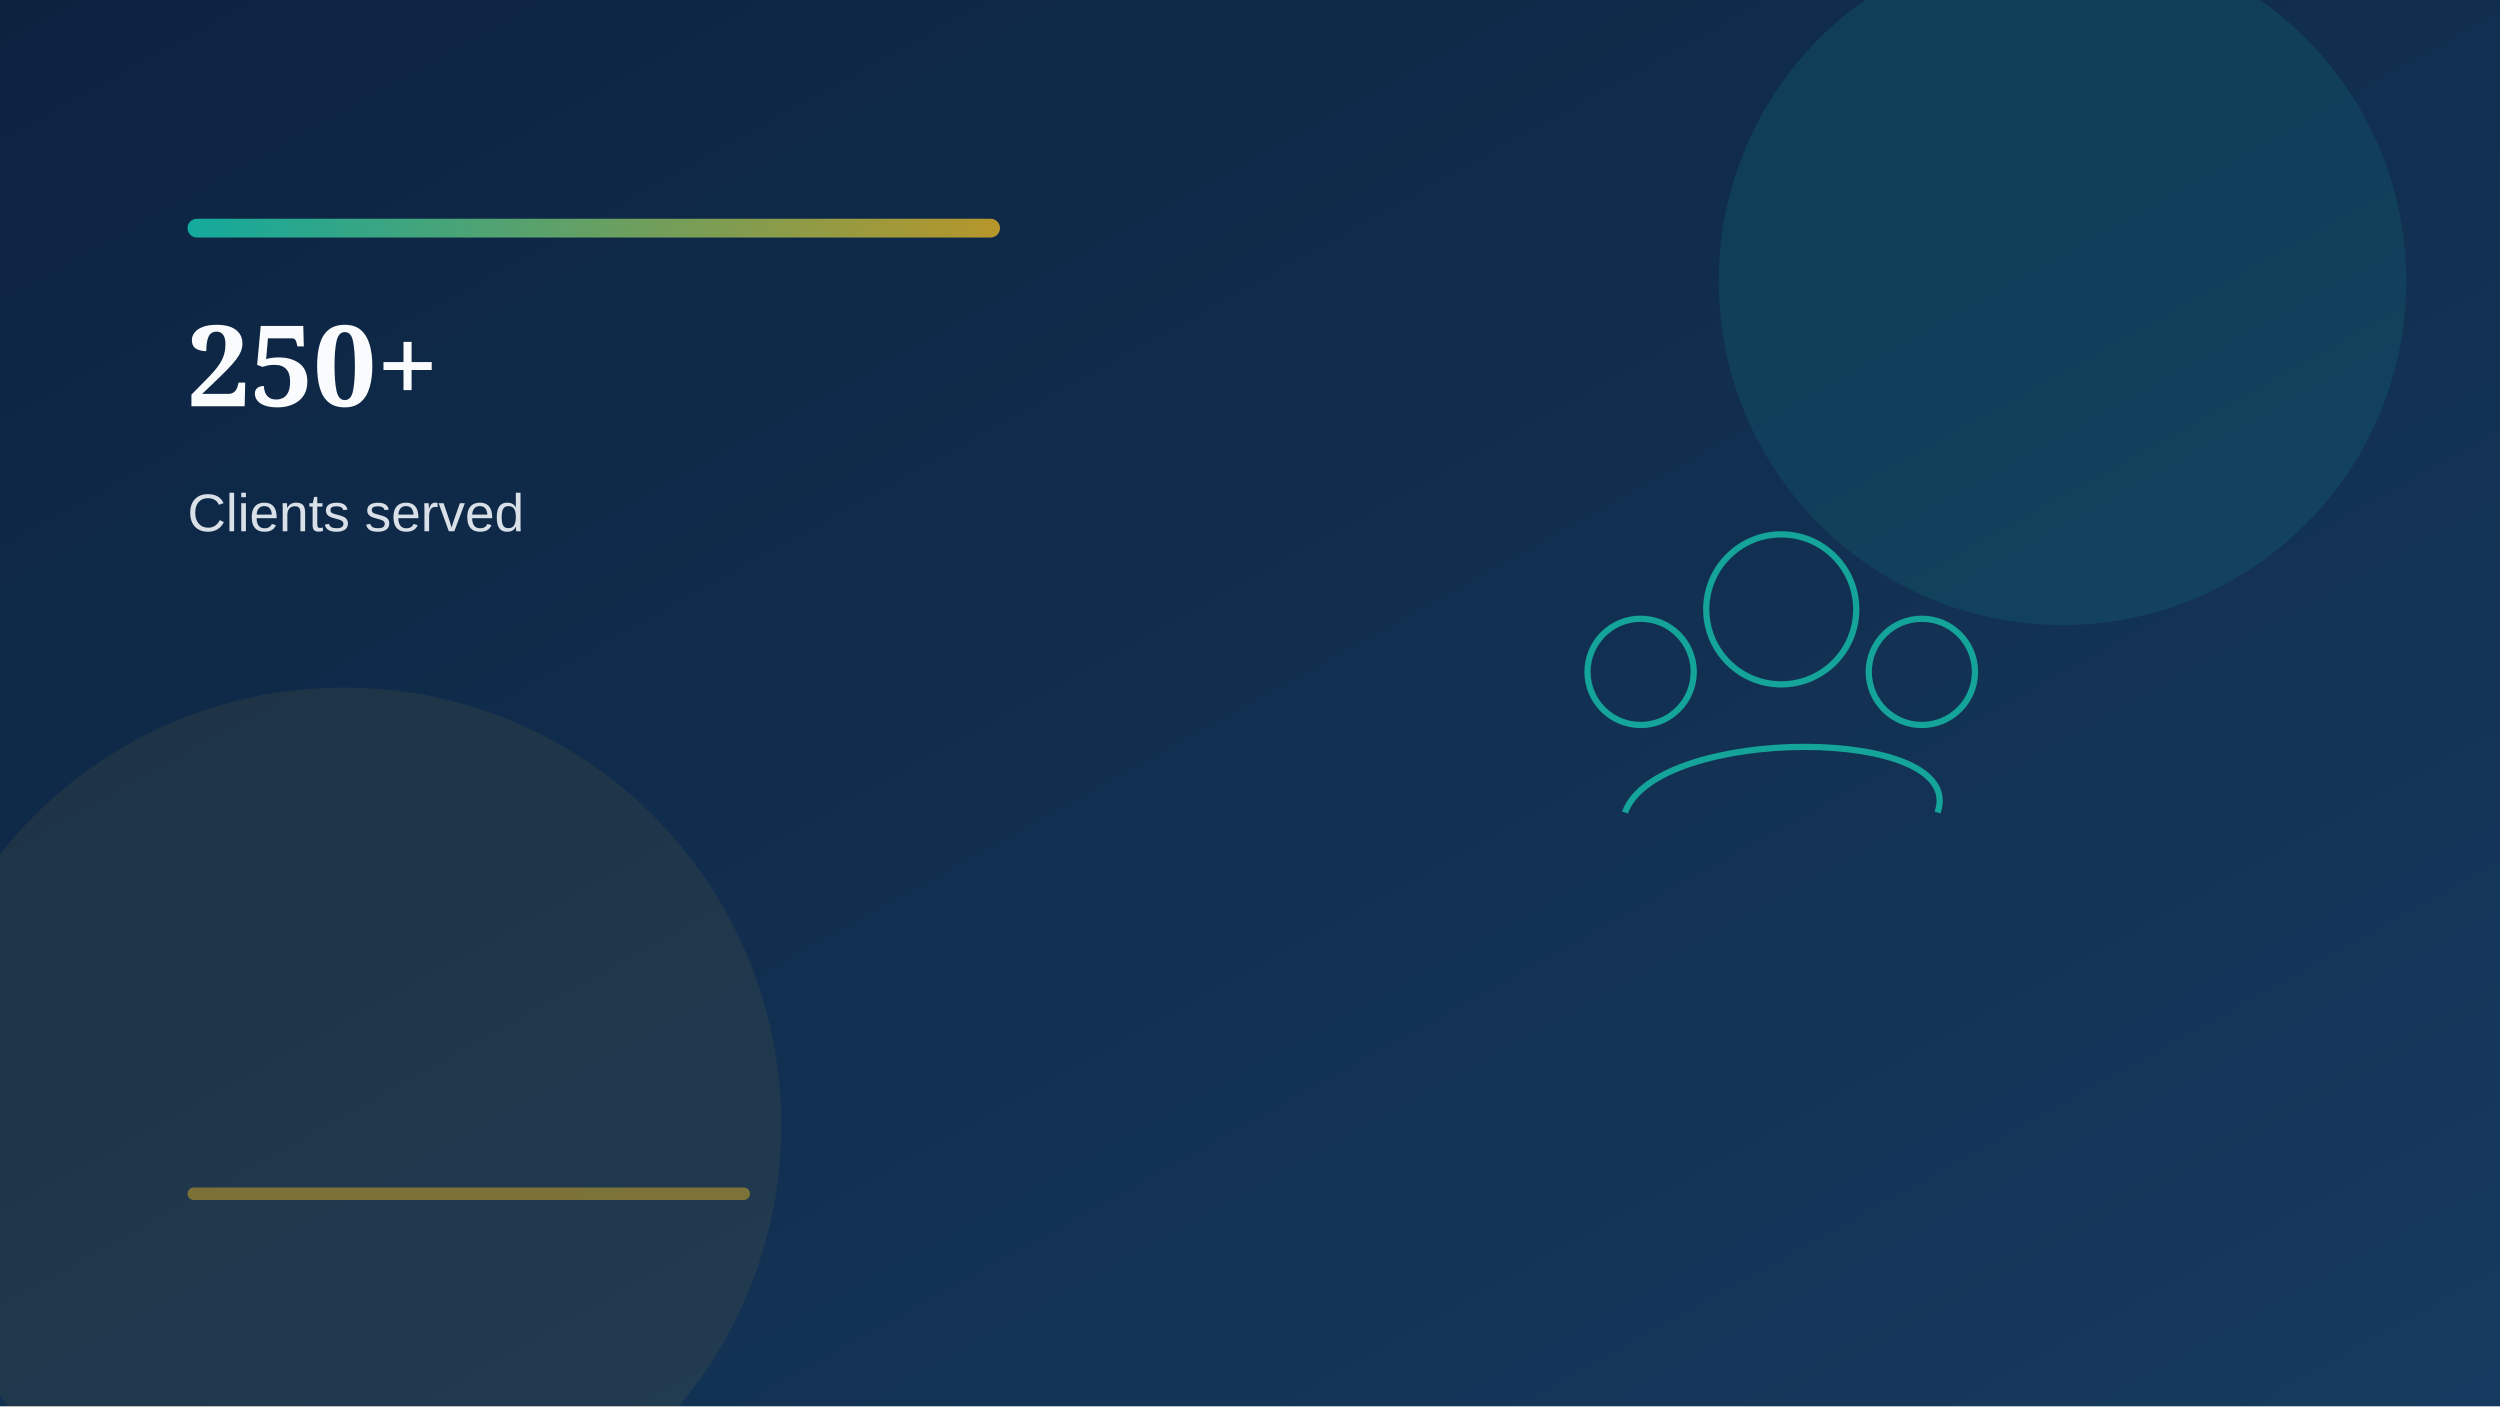
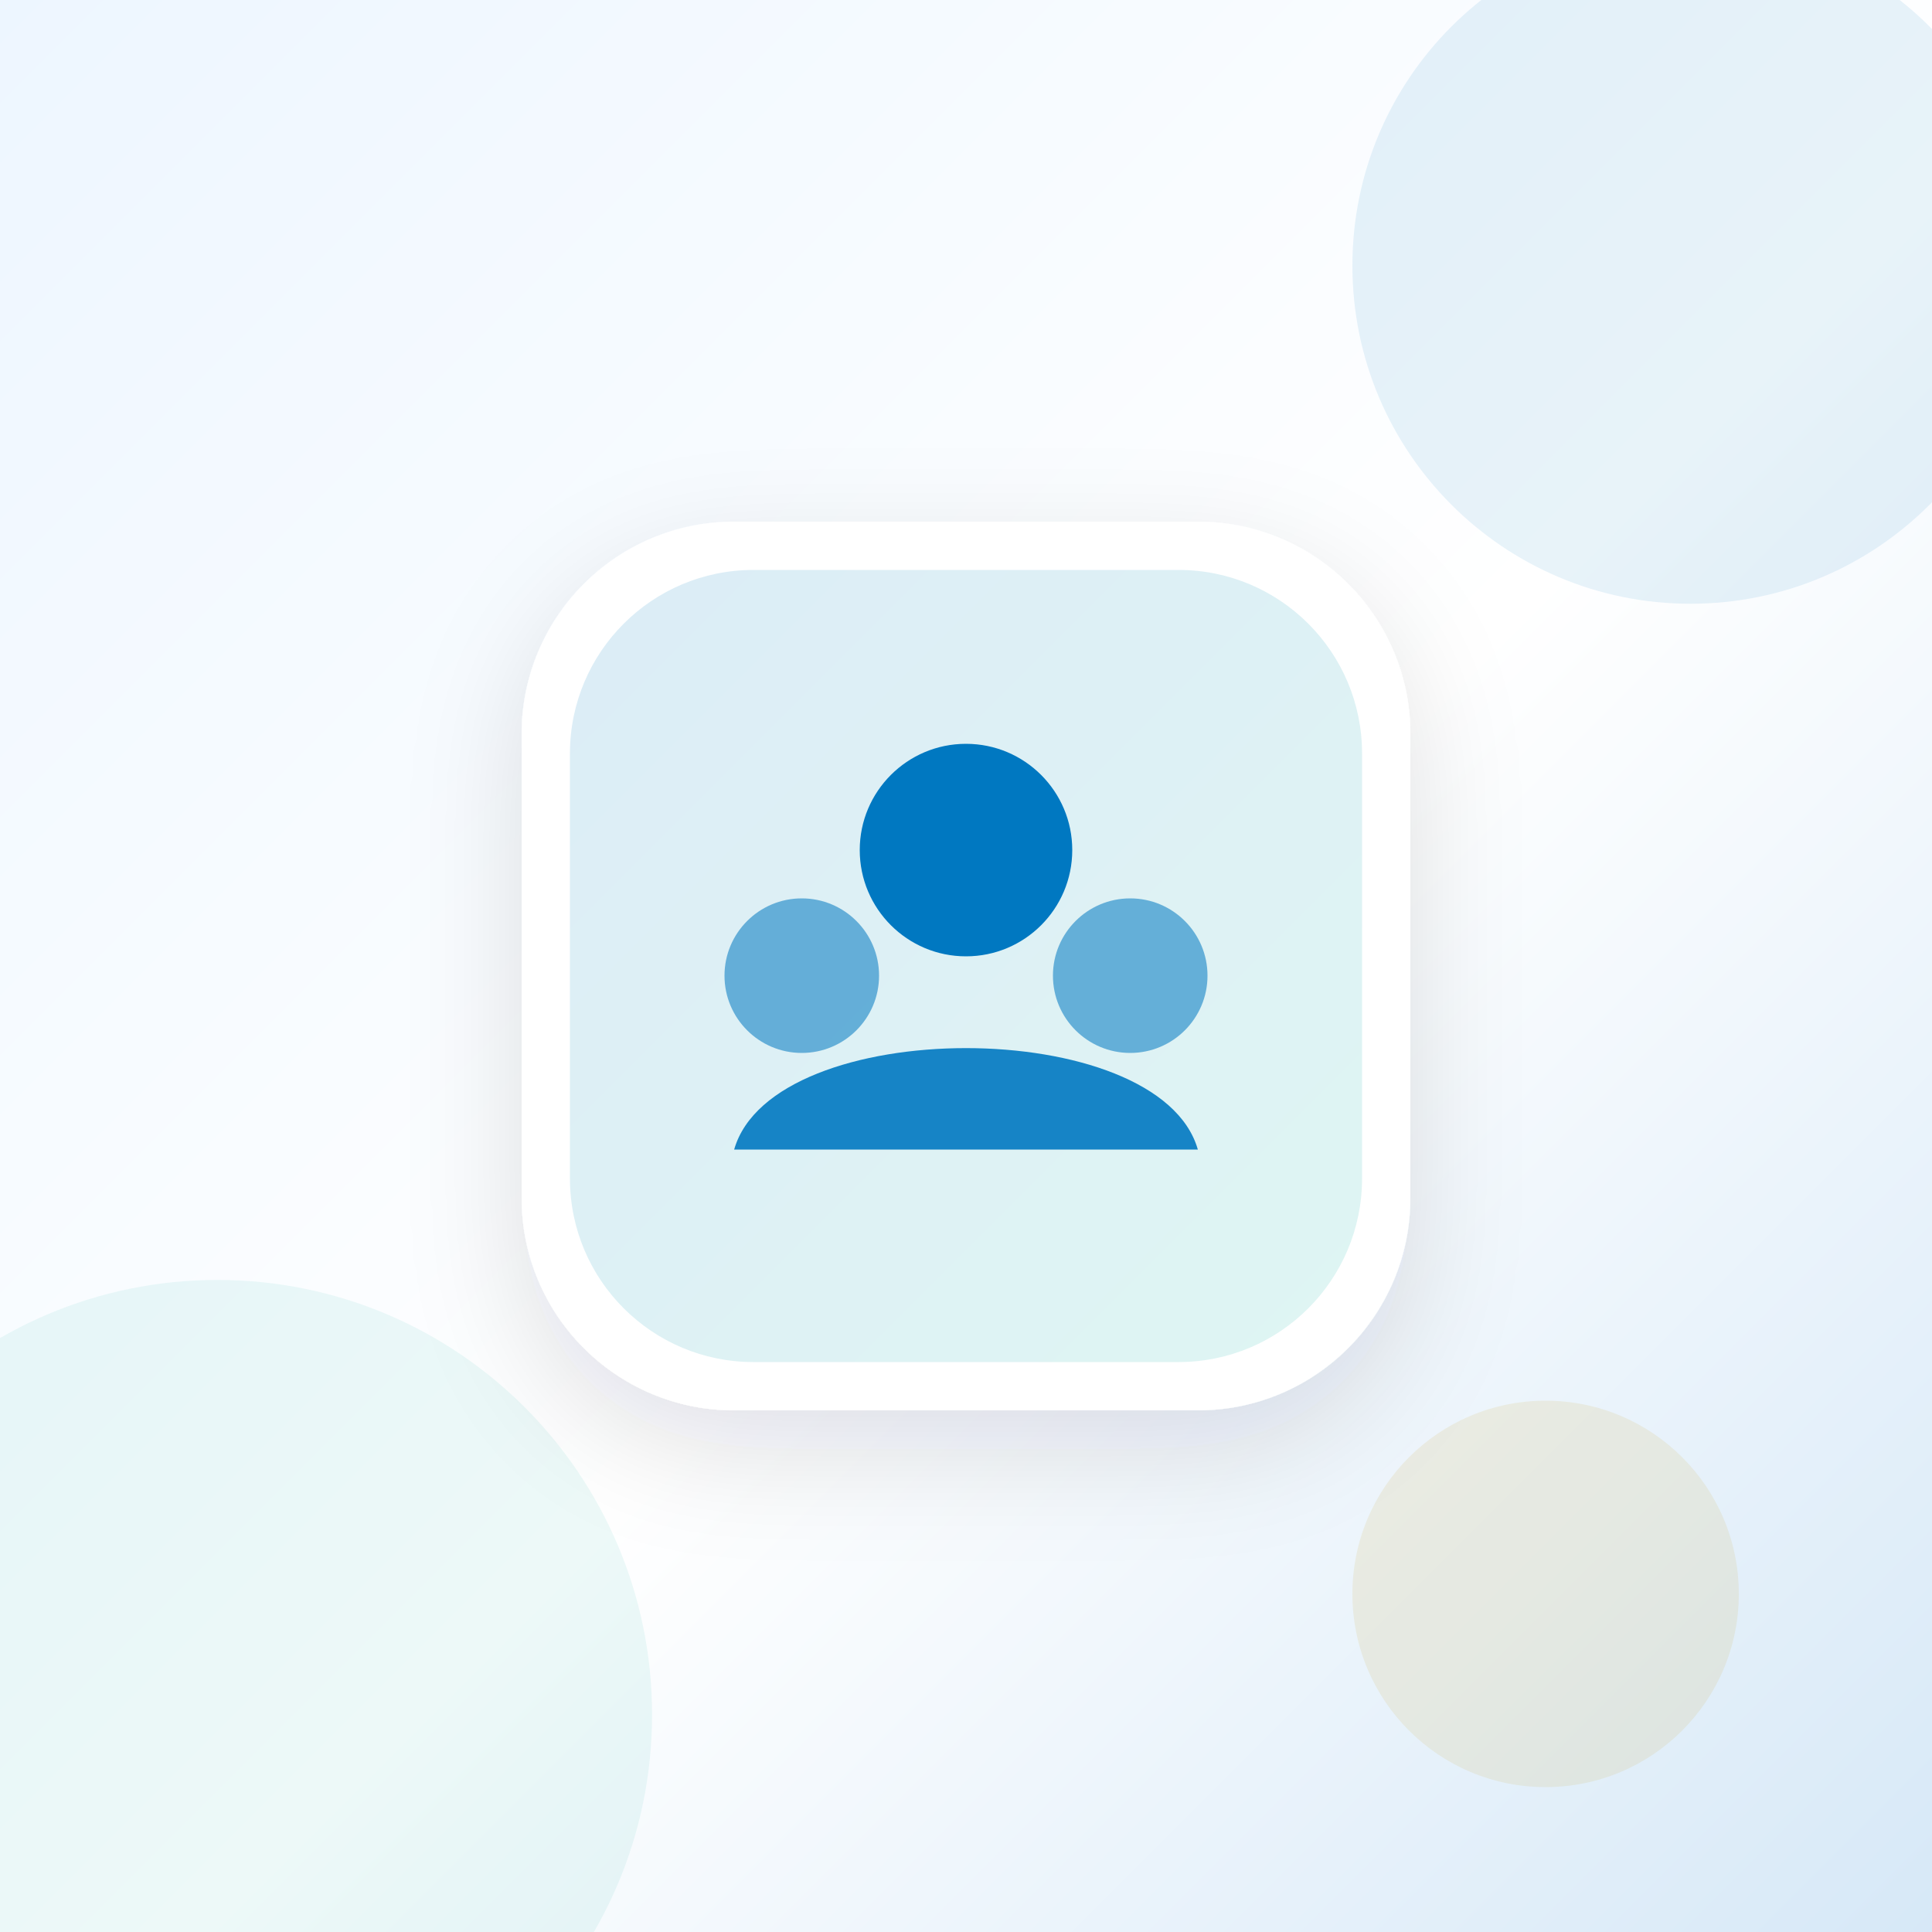
- <svg xmlns="http://www.w3.org/2000/svg" viewBox="0 0 1600 900" role="img" aria-label="250+">
+ <svg xmlns="http://www.w3.org/2000/svg" viewBox="0 0 400 400" role="img">
  <defs>
-     <linearGradient id="bg" x1="0%" y1="0%" x2="100%" y2="100%">
-       <stop offset="0%" stop-color="#0C2340" />
-       <stop offset="100%" stop-color="#163A5F" />
+     <linearGradient id="bg-stat-1" x1="0%" y1="0%" x2="100%" y2="100%">
+       <stop offset="0%" stop-color="#EDF6FF" />
+       <stop offset="55%" stop-color="#FFFFFF" />
+       <stop offset="100%" stop-color="#D6E8F7" />
    </linearGradient>
-     <linearGradient id="accent" x1="0%" y1="0%" x2="100%" y2="0%">
-       <stop offset="0%" stop-color="#14B8A6" />
-       <stop offset="100%" stop-color="#C9A227" />
+     <linearGradient id="plate-stat-1" x1="0%" y1="0%" x2="100%" y2="100%">
+       <stop offset="0%" stop-color="#0078C1" />
+       <stop offset="100%" stop-color="#14B8A6" />
    </linearGradient>
+     <filter id="shadow-stat-1" x="-20%" y="-20%" width="140%" height="140%">
+       <feDropShadow dx="0" dy="8" stdDeviation="12" flood-color="#0C2340" flood-opacity="0.12" />
+     </filter>
  </defs>
-   <rect width="1600" height="900" fill="url(#bg)" />
-   <circle cx="1320" cy="180" r="220" fill="#14B8A6" opacity="0.12" />
-   <circle cx="220" cy="720" r="280" fill="#C9A227" opacity="0.08" />
-   <rect x="120" y="140" width="520" height="12" rx="6" fill="url(#accent)" opacity="0.9" />
-   <text x="120" y="260" fill="#FAFBFC" font-family="Georgia, serif" font-size="72" font-weight="700">250+</text>
-   <text x="120" y="340" fill="#F0F4F8" font-family="Arial, sans-serif" font-size="34" opacity="0.9">Clients served</text>
-   <g transform="translate(980, 320)" fill="none" stroke="#14B8A6" stroke-width="4" opacity="0.85">
-     <circle cx="160" cy="70" r="48" />
-     <path d="M60 200c20-56 220-56 200 0" />
-     <circle cx="70" cy="110" r="34" />
-     <circle cx="250" cy="110" r="34" />
+   <rect width="400" height="400" fill="url(#bg-stat-1)" />
+   <circle cx="350" cy="55" r="70" fill="#0078C1" opacity="0.09" />
+   <circle cx="45" cy="355" r="90" fill="#14B8A6" opacity="0.08" />
+   <circle cx="320" cy="330" r="40" fill="#C9A227" opacity="0.12" />
+   <g filter="url(#shadow-stat-1)">
+     <rect x="108" y="108" width="184" height="184" rx="44" fill="#FFFFFF" />
+     <rect x="118" y="118" width="164" height="164" rx="38" fill="url(#plate-stat-1)" opacity="0.14" />
  </g>
-   <rect x="120" y="760" width="360" height="8" rx="4" fill="#C9A227" opacity="0.55" />
+   <g transform="translate(200, 200)">
+     <g fill="#0078C1">
+       <circle cx="0" cy="-24" r="22" />
+       <path d="M-48 38c8-28 88-28 96 0" opacity="0.9" />
+       <circle cx="-34" cy="2" r="16" opacity="0.55" />
+       <circle cx="34" cy="2" r="16" opacity="0.55" />
+     </g>
+   </g>
</svg>
